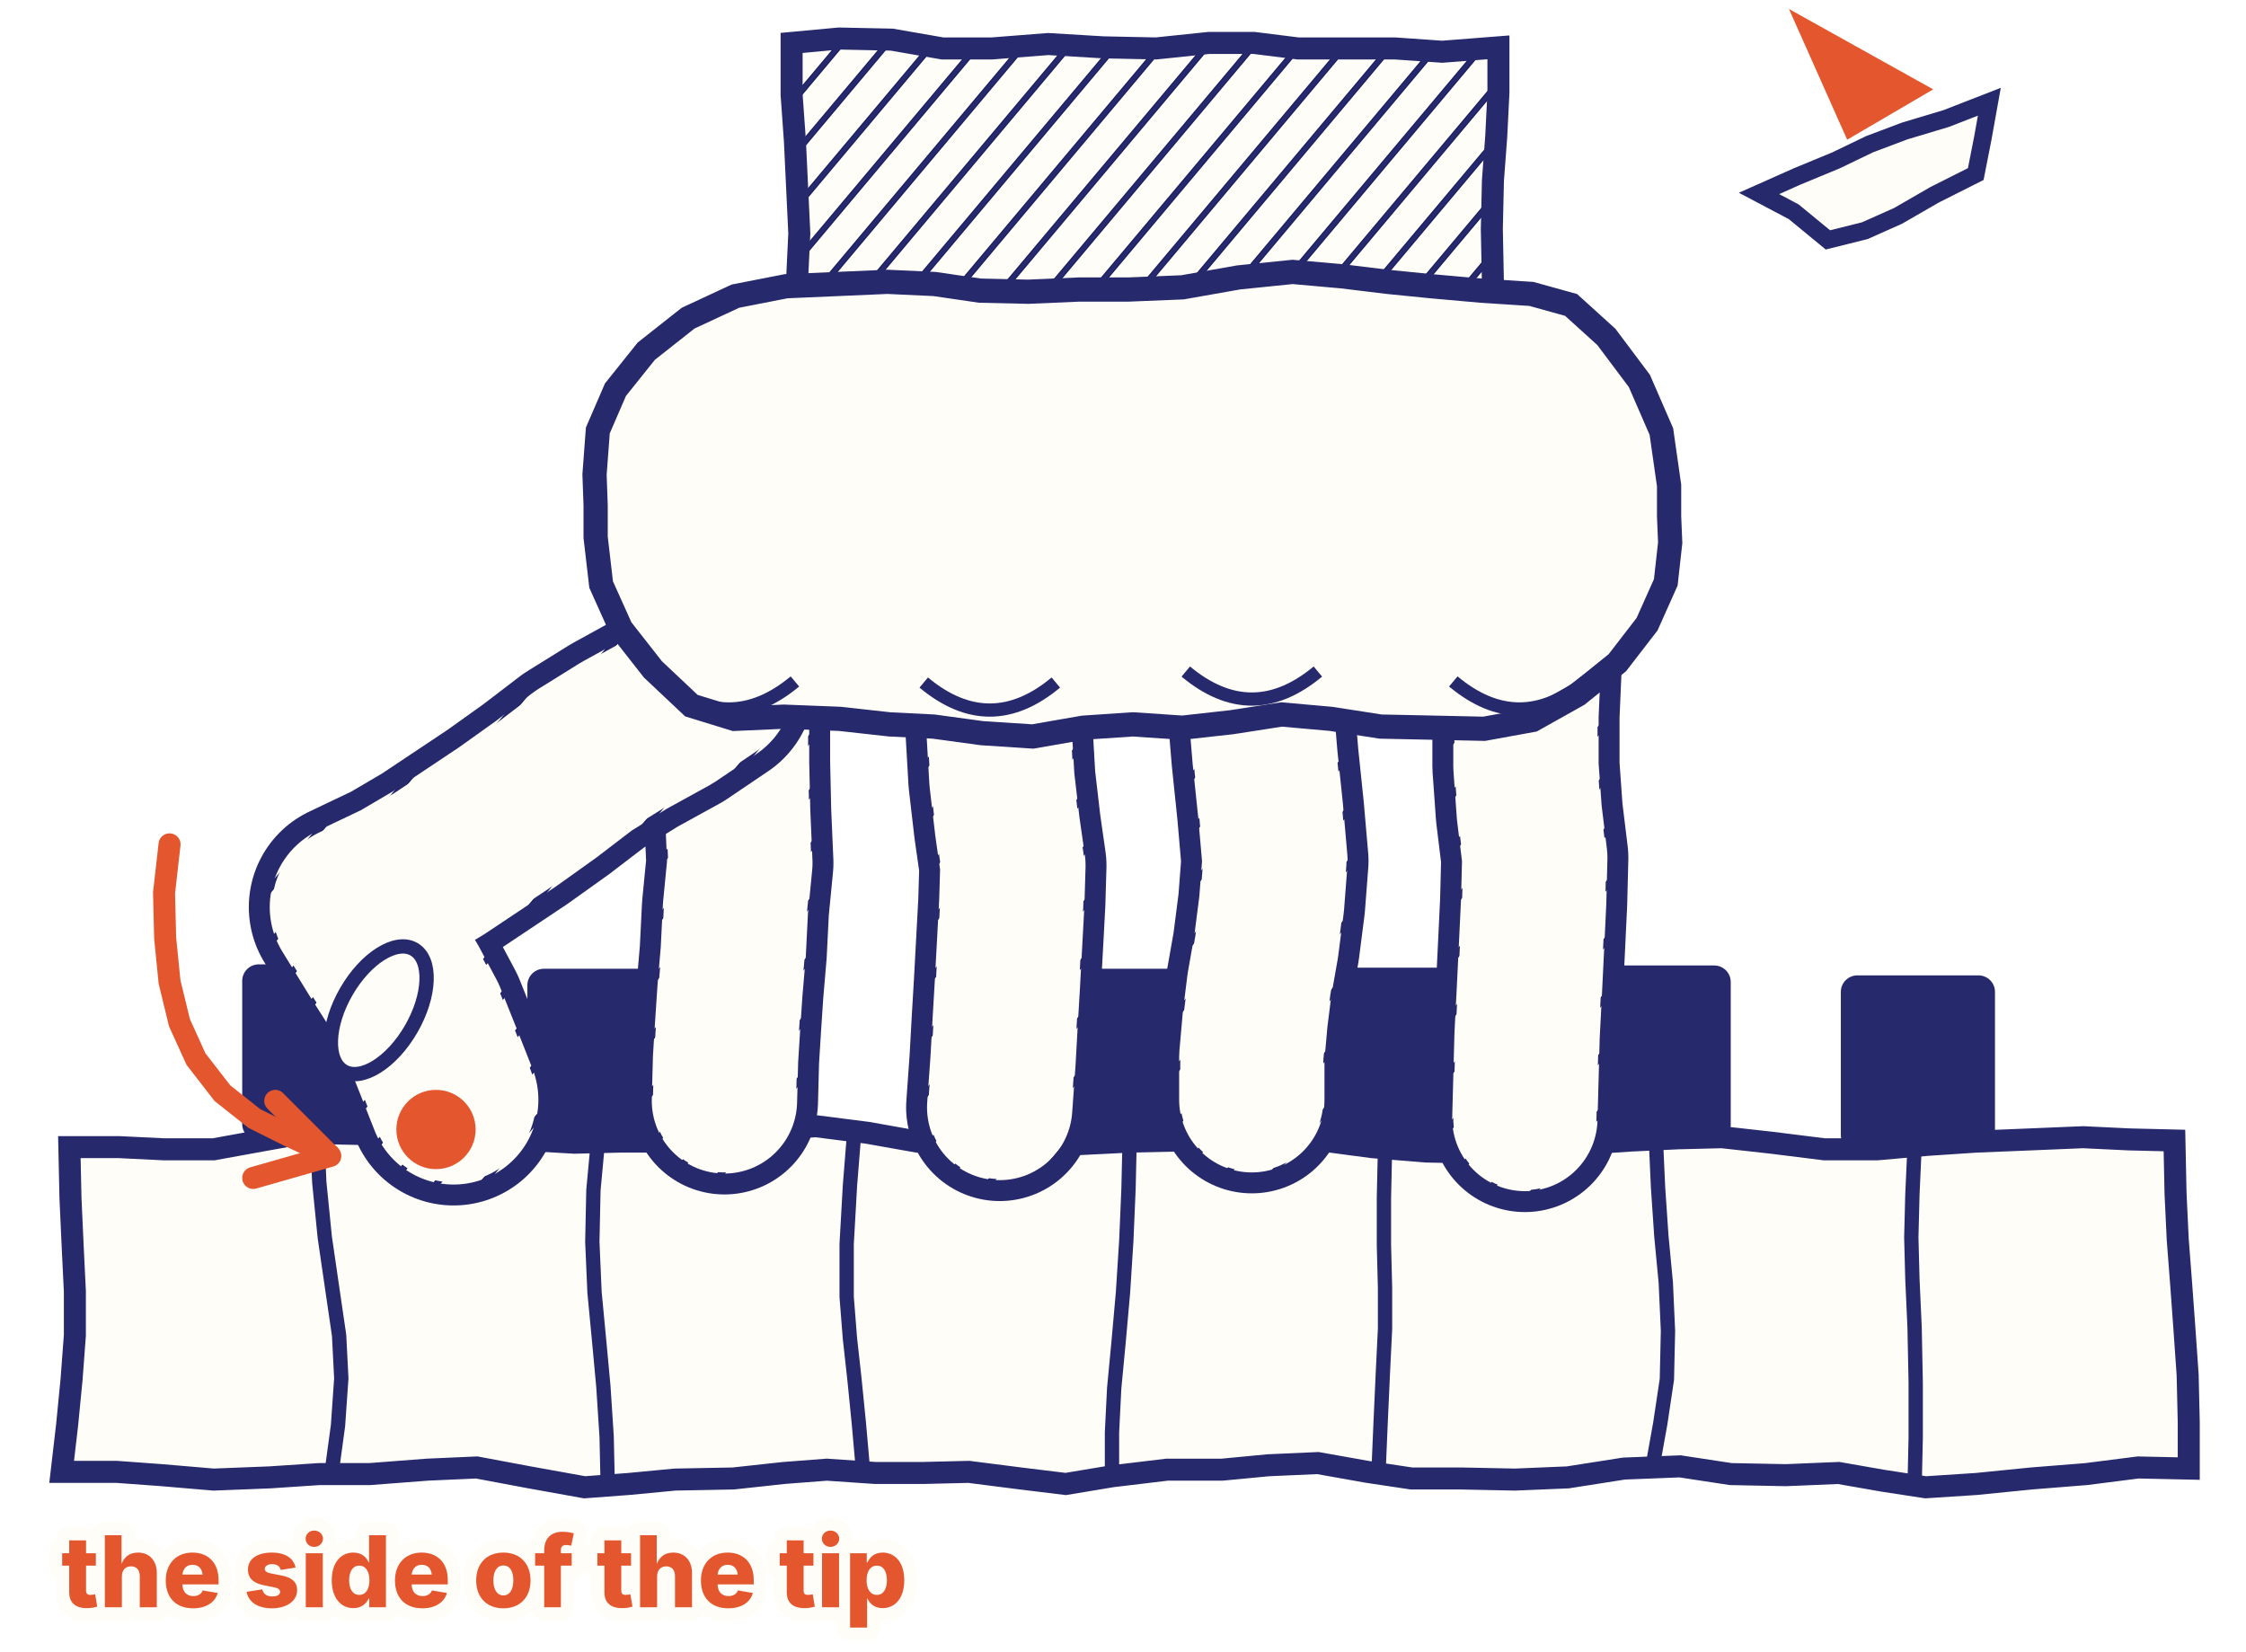
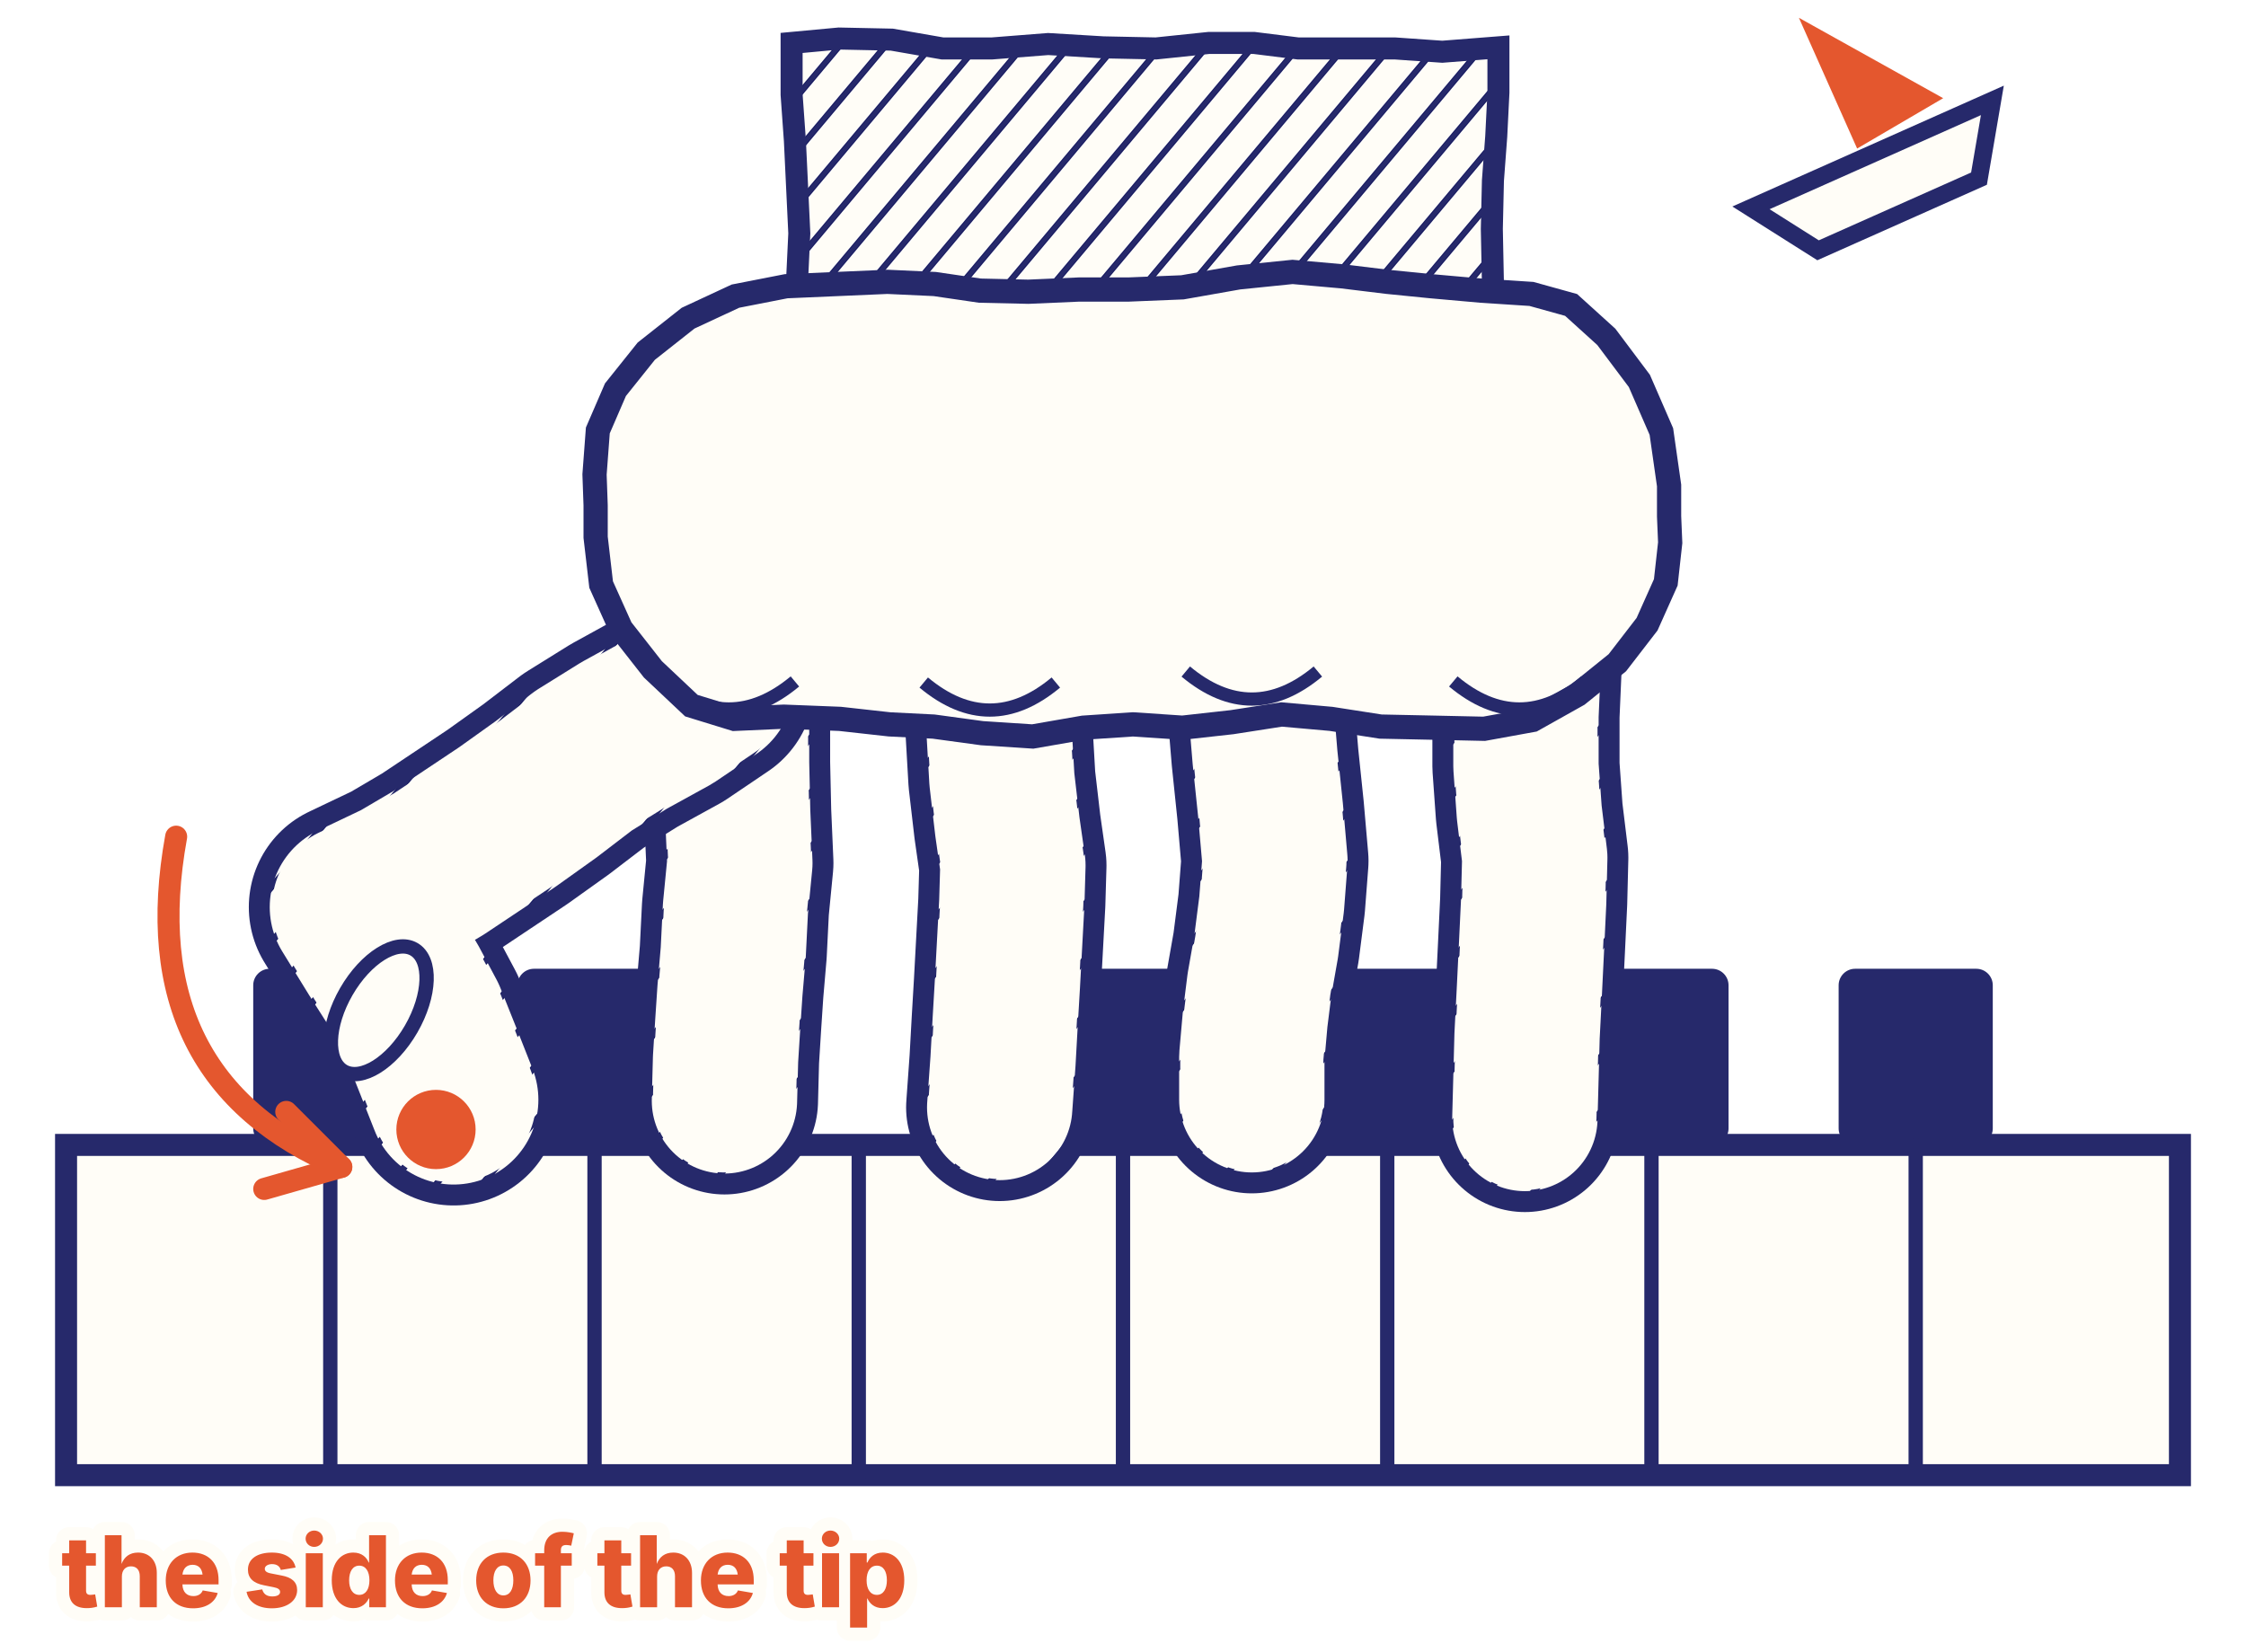
<svg xmlns="http://www.w3.org/2000/svg" viewBox="0 0 204 150" width="408" height="300">
  <defs>
    <pattern id="hphandthumb20" width="3.2" height="3.2" patternUnits="userSpaceOnUse" patternTransform="rotate(40)">
      <rect width="3.2" height="3.2" fill="#fffdf7" />
      <line x1="0" y1="0" x2="0" y2="3.2" stroke="#26296b" stroke-width="1.15" />
    </pattern>
  </defs>
-   <g transform="translate(-1 -0.4)">
-     <rect data-solid="1" x="23" y="88" width="14" height="16" rx="1.5" fill="#26296b" />
-   </g>
-   <g transform="translate(0.9 0)">
-     <rect data-solid="1" x="47" y="88" width="14" height="16" rx="1.5" fill="#26296b" />
-   </g>
-   <g transform="translate(0.3 0)">
-     <rect data-solid="1" x="95" y="88" width="14" height="16" rx="1.5" fill="#26296b" />
-   </g>
-   <g transform="translate(0.1 -0.1)">
-     <rect data-solid="1" x="119" y="88" width="14" height="16" rx="1.5" fill="#26296b" />
-   </g>
-   <g transform="translate(0.2 -0.3)">
-     <rect data-solid="1" x="143" y="88" width="14" height="16" rx="1.5" fill="#26296b" />
-   </g>
-   <g transform="translate(0.2 0.6)">
-     <rect data-solid="1" x="167" y="88" width="14" height="16" rx="1.5" fill="#26296b" />
-   </g>
-   <path d="M6.3 104.2l4.5 0 4.1.2 4.5 0 4.4-.8 3.9-.7 4.7.1 4.8.1 4.4.1 5.3.3 5.3.3 4.1-.1 4.2 0 4.7-.3 4.4-.8 4.5-.3 4.7.6 4.5.8 5.3.4 5.5 0 4.5-.2 4-.2 4.5-.1 4.3-.2 4.2 0 4.5.2 4.5.6 4.9.4 5 .1 4.7-.3 4.5-.5 4.5-.3 4.2-.2 4-.1 4.5.5 4.8.6 4.8 0 4.5-.4 4.5-.3 4.9-.2 4.8-.2 4.2.2 4.1.1 .1 4.8 .2 4.2 .3 3.9 .3 4.1 .3 4.3 .1 4.3 0 4.2-4.6-.1-4.7.6-5 .4-5 .5-4.6.3-3.9-.6-4-.7-4.8.2-5-.1-4.6-.7-5.1.2-5.1.8-4.8.2-4.9-.1-4.5 0-4-.6-4.5-.8-4.5.2-4.2.4-5 0-5 .6-4.2.7-4.1-.5-4.7-.6-4.2.1-4.3 0-4.4-.3-3.9.3-4.6.5-5.3.1-4.2.4-4 .3-5-.9-4.8-.9-4.5.2-5.2.4-4.6 0-4.5.3-5.1.2-4.7-.4-4.1-.3-5 0 .5-4.3 .4-4.1 .3-4 0-4-.2-4.1-.2-4.4z" fill="#fffdf7" stroke="#26296b" stroke-width="2" />
-   <path d="M28.8 102.9l.2 4.5 .5 5 .7 4.8 .6 4.1 .2 3.9-.3 4.3-.6 4.4" stroke="#26296b" stroke-width="1.3" stroke-linecap="round" fill="none" />
-   <path d="M54.3 103.8l-.4 4.3-.1 4.7 .2 4.6 .4 4.2 .4 4.3 .3 4.6 .1 4.5" stroke="#26296b" stroke-width="1.3" stroke-linecap="round" fill="none" />
-   <path d="M77.6 102.7l-.4 5-.3 5.3 0 4.8 .3 3.8 .4 3.6 .4 4 .4 4.5" stroke="#26296b" stroke-width="1.3" stroke-linecap="round" fill="none" />
-   <path d="M102.6 103.7l-.1 4.3-.2 4.7-.3 4.7-.4 4.5-.4 4.2-.2 4 0 4" stroke="#26296b" stroke-width="1.3" stroke-linecap="round" fill="none" />
-   <path d="M125.8 104.3l-.1 4.5 0 4.3 .1 3.9 0 3.7-.2 4.1-.2 4.4-.2 4.7" stroke="#26296b" stroke-width="1.3" stroke-linecap="round" fill="none" />
-   <path d="M150.4 103.5l.2 4.4 .3 4.4 .4 4.2 .2 4.4-.1 4.4-.6 4-.7 3.9" stroke="#26296b" stroke-width="1.3" stroke-linecap="round" fill="none" />
-   <path d="M173.9 104.1l-.2 4.4-.1 3.9 .1 3.8 .2 4.4 .1 5 0 5-.1 4.4" stroke="#26296b" stroke-width="1.3" stroke-linecap="round" fill="none" />
+   <rect data-solid="1" x="23" y="88" width="14" height="16" rx="1.5" fill="#26296b" />
+   <rect data-solid="1" x="47" y="88" width="14" height="16" rx="1.5" fill="#26296b" />
+   <rect data-solid="1" x="95" y="88" width="14" height="16" rx="1.5" fill="#26296b" />
+   <rect data-solid="1" x="119" y="88" width="14" height="16" rx="1.5" fill="#26296b" />
+   <rect data-solid="1" x="143" y="88" width="14" height="16" rx="1.5" fill="#26296b" />
+   <rect data-solid="1" x="167" y="88" width="14" height="16" rx="1.5" fill="#26296b" />
+   <rect x="6" y="104" width="192" height="30" fill="#fffdf7" stroke="#26296b" stroke-width="2" />
+   <line x1="30.0" y1="104.0" x2="30.0" y2="134.0" stroke="#26296b" stroke-width="1.3" stroke-linecap="round" />
+   <line x1="54.0" y1="104.0" x2="54.0" y2="134.0" stroke="#26296b" stroke-width="1.3" stroke-linecap="round" />
+   <line x1="78.0" y1="104.0" x2="78.0" y2="134.0" stroke="#26296b" stroke-width="1.3" stroke-linecap="round" />
+   <line x1="102.0" y1="104.0" x2="102.0" y2="134.0" stroke="#26296b" stroke-width="1.3" stroke-linecap="round" />
+   <line x1="126.0" y1="104.0" x2="126.0" y2="134.0" stroke="#26296b" stroke-width="1.3" stroke-linecap="round" />
+   <line x1="150.0" y1="104.0" x2="150.0" y2="134.0" stroke="#26296b" stroke-width="1.3" stroke-linecap="round" />
+   <line x1="174.0" y1="104.0" x2="174.0" y2="134.0" stroke="#26296b" stroke-width="1.3" stroke-linecap="round" />
  <path d="M71.9 3.9l4.3-.4 4.8.1 4.6.8 4.5 0 5.1-.4 5 .3 4.8.1 4.8-.5 4.1 0 4 .5 4.5 0 4.3 0 4.3.3 5.1-.4 0 4.1-.2 4-.3 4-.1 4.4 .1 5 .1 4.8 .2 4.2-4.3-.3-4.2-.4-4.5 0-4.7 0-4.8-.5-4.9-.2-4.8.3-4.6.6-4.5.3-4.4 0-4.1-.3-4.4-.4-4.9-.2-5 0 .3-4.2 .3-4.1 .2-4.2-.2-4.2-.2-4.2-.3-4.2z" fill="url(#hphandthumb20)" stroke="#26296b" stroke-width="2" />
  <path d="M66.1 51.7l.5 4.4 .2 4.3 .1 4.4 0 4.5 .1 4.5 .2 4.6-.4 4.1-.2 4-.3 3.5-.2 3-.2 3.2-.1 3.8" fill="none" stroke="#26296b" stroke-width="17.0" stroke-linecap="round" stroke-linejoin="round" />
  <path d="M66.1 51.7l.5 4.4 .2 4.3 .1 4.4 0 4.5 .1 4.5 .2 4.6-.4 4.1-.2 4-.3 3.5-.2 3-.2 3.2-.1 3.8" fill="none" stroke="url(#hphandthumb20)" stroke-width="13.2" stroke-linecap="round" stroke-linejoin="round" />
  <path d="M66.1 51.7l.5 4.4 .2 4.3 .1 4.4 0 4.5 .1 4.5 .2 4.6-.4 4.1-.2 4-.3 3.5-.2 3-.2 3.2-.1 3.8" fill="none" stroke="#fffdf7" stroke-width="13" stroke-linecap="round" stroke-linejoin="round" />
  <path d="M89.8 51.6l.4 3.9 .2 4.7 .3 5.4 .3 5.2 .5 4.3 .5 3.5-.1 3.4-.2 3.7-.2 3.7-.2 3.4-.2 3.6-.3 4.2" fill="none" stroke="#26296b" stroke-width="17.0" stroke-linecap="round" stroke-linejoin="round" />
  <path d="M89.8 51.6l.4 3.9 .2 4.7 .3 5.4 .3 5.2 .5 4.3 .5 3.5-.1 3.4-.2 3.7-.2 3.7-.2 3.4-.2 3.6-.3 4.2" fill="none" stroke="url(#hphandthumb20)" stroke-width="13.2" stroke-linecap="round" stroke-linejoin="round" />
  <path d="M89.8 51.6l.4 3.9 .2 4.7 .3 5.4 .3 5.2 .5 4.3 .5 3.5-.1 3.4-.2 3.7-.2 3.7-.2 3.4-.2 3.6-.3 4.2" fill="none" stroke="#fffdf7" stroke-width="13" stroke-linecap="round" stroke-linejoin="round" />
  <path d="M113.8 52.2l.2 3.6 .2 3.8 .3 4.4 .4 4.8 .5 4.8 .4 4.6-.3 3.9-.5 3.9-.6 3.4-.4 3.2-.3 3.4 0 3.9" fill="none" stroke="#26296b" stroke-width="17.0" stroke-linecap="round" stroke-linejoin="round" />
  <path d="M113.8 52.2l.2 3.6 .2 3.8 .3 4.4 .4 4.8 .5 4.8 .4 4.6-.3 3.9-.5 3.9-.6 3.4-.4 3.2-.3 3.4 0 3.9" fill="none" stroke="url(#hphandthumb20)" stroke-width="13.2" stroke-linecap="round" stroke-linejoin="round" />
  <path d="M113.8 52.2l.2 3.6 .2 3.8 .3 4.4 .4 4.8 .5 4.8 .4 4.6-.3 3.9-.5 3.9-.6 3.4-.4 3.2-.3 3.4 0 3.9" fill="none" stroke="#fffdf7" stroke-width="13" stroke-linecap="round" stroke-linejoin="round" />
  <path d="M138.9 52.6l0 3.8-.1 4-.2 4.6 0 4.6 .3 4.2 .5 4.1-.1 4-.2 4.2-.2 4.1-.2 3.9-.1 3.8-.1 3.7" fill="none" stroke="#26296b" stroke-width="17.0" stroke-linecap="round" stroke-linejoin="round" />
  <path d="M138.9 52.6l0 3.8-.1 4-.2 4.6 0 4.6 .3 4.2 .5 4.1-.1 4-.2 4.2-.2 4.1-.2 3.9-.1 3.8-.1 3.7" fill="none" stroke="url(#hphandthumb20)" stroke-width="13.2" stroke-linecap="round" stroke-linejoin="round" />
  <path d="M138.9 52.6l0 3.8-.1 4-.2 4.6 0 4.6 .3 4.2 .5 4.1-.1 4-.2 4.2-.2 4.1-.2 3.9-.1 3.8-.1 3.7" fill="none" stroke="#fffdf7" stroke-width="13" stroke-linecap="round" stroke-linejoin="round" />
  <path d="M64.4 62.1l-3.7 2.5-4 2.2-3.7 2.3-3.4 2.6-3.5 2.5-3.3 2.2-3 2-3.4 2-4.2 2 2.4 3.9 2.1 3.3 1.6 3 1.4 3.5 1.5 3.8" fill="none" stroke="#26296b" stroke-width="19.2" stroke-linecap="round" stroke-linejoin="round" />
  <path d="M64.4 62.1l-3.7 2.5-4 2.2-3.7 2.3-3.4 2.6-3.5 2.5-3.3 2.2-3 2-3.4 2-4.2 2 2.4 3.9 2.1 3.3 1.6 3 1.4 3.5 1.5 3.8" fill="none" stroke="url(#hphandthumb20)" stroke-width="15.4" stroke-linecap="round" stroke-linejoin="round" />
  <path d="M64.4 62.1l-3.7 2.5-4 2.2-3.7 2.3-3.4 2.6-3.5 2.5-3.3 2.2-3 2-3.4 2-4.2 2 2.4 3.9 2.1 3.3 1.6 3 1.4 3.5 1.5 3.8" fill="none" stroke="#fffdf7" stroke-width="15" stroke-linecap="round" stroke-linejoin="round" />
  <path d="M71.4 26l4.6-.2 4.6-.2 4.3.2 4.1.6 4.4.1 4.6-.2 4.5 0 4.9-.2 5.1-.9 4.9-.5 4.5.4 4.1.5 4 .4 4.5.4 4.6.3 3.6 1 3.2 2.9 3 4 2 4.6 .7 4.9 0 2.8 .1 2.4-.4 3.6-1.7 3.8-2.7 3.5-3.6 2.9-4.1 2.3-4.4.8-4.6-.1-4.8-.1-4.5-.7-4.5-.4-4.5.7-4.5.5-4.5-.3-4.5.3-4.6.8-4.6-.3-4.4-.6-4-.2-4.5-.5-5.1-.2-4.5.2-3.9-1.2-3.5-3.3-2.9-3.7-1.8-4-.5-4.3 0-2.9-.1-2.8 .3-4 1.6-3.7 2.8-3.5 3.8-3 4.3-2z" fill="#fffdf7" stroke="#26296b" stroke-width="2.2" />
  <g transform="translate(0.2 -0.1)">
    <path d="M60,62 q6,5 12,0" fill="none" stroke="#26296b" stroke-width="1.2" />
  </g>
  <g transform="translate(-0.1 0)">
    <path d="M84,62 q6,5 12,0" fill="none" stroke="#26296b" stroke-width="1.2" />
  </g>
  <g transform="translate(-0.3 -1)">
    <path d="M108,62 q6,5 12,0" fill="none" stroke="#26296b" stroke-width="1.2" />
  </g>
  <g transform="translate(0 -0.1)">
    <path d="M132,62 q6,5 12,0" fill="none" stroke="#26296b" stroke-width="1.2" />
  </g>
  <g transform="rotate(30 36 92)">
    <g transform="translate(0 -0.4)">
      <ellipse cx="34.5" cy="93" rx="3.4" ry="6.4" fill="#fffdf7" stroke="#26296b" stroke-width="1.3" />
    </g>
  </g>
  <g transform="translate(-0.9 -0.9)">
    <circle cx="40.5" cy="103.5" r="3.6" fill="#e4572e" />
  </g>
-   <path d="M15.4 76.7l-.5 4.4 .1 4.1 .4 4 .9 3.7 1.5 3.3 2.4 3.1 2.9 2.3 3 1.5 3.8 1.8" fill="none" stroke="#e4572e" stroke-width="2" stroke-linecap="round" />
-   <g transform="translate(-1 -1)">
-     <path d="M26,101 L31,106 L24,108" fill="none" stroke="#e4572e" stroke-width="2" stroke-linecap="round" stroke-linejoin="round" />
-   </g>
+   <path d="M16,76 Q12,98 31,106" fill="none" stroke="#e4572e" stroke-width="2" stroke-linecap="round" />
+   <path d="M26,101 L31,106 L24,108" fill="none" stroke="#e4572e" stroke-width="2" stroke-linecap="round" stroke-linejoin="round" />
  <g transform="translate(170 14) rotate(-24)">
-     <path d="M-10.8 -0.9l3.8 0 3.8.1 3.4-.1 3.4.2 3.9.5 4.2.2-1.9 2.8-1.9 2.7-4.2.2-3.8.4-3.3 0-3.4-.6-1.8-3.6z" fill="#fffdf7" stroke="#26296b" stroke-width="1.6" />
-     <g transform="translate(-0.5 -1.1)">
-       <path d="M-1,-1 L-1,-14 L8,-2 Z" fill="#e4572e" />
-     </g>
+     <path d="M-12,0 L12,0 L8,6 L-8,6 Z" fill="#fffdf7" stroke="#26296b" stroke-width="1.6" />
+     <path d="M-1,-1 L-1,-14 L8,-2 Z" fill="#e4572e" />
  </g>
  <text stroke="#fffdf7" stroke-width="2.4" stroke-linejoin="round" paint-order="stroke" x="44" y="146" text-anchor="middle" font-size="9" font-weight="800" fill="#e4572e" font-family="Inter,sans-serif">the side of the tip</text>
</svg>
